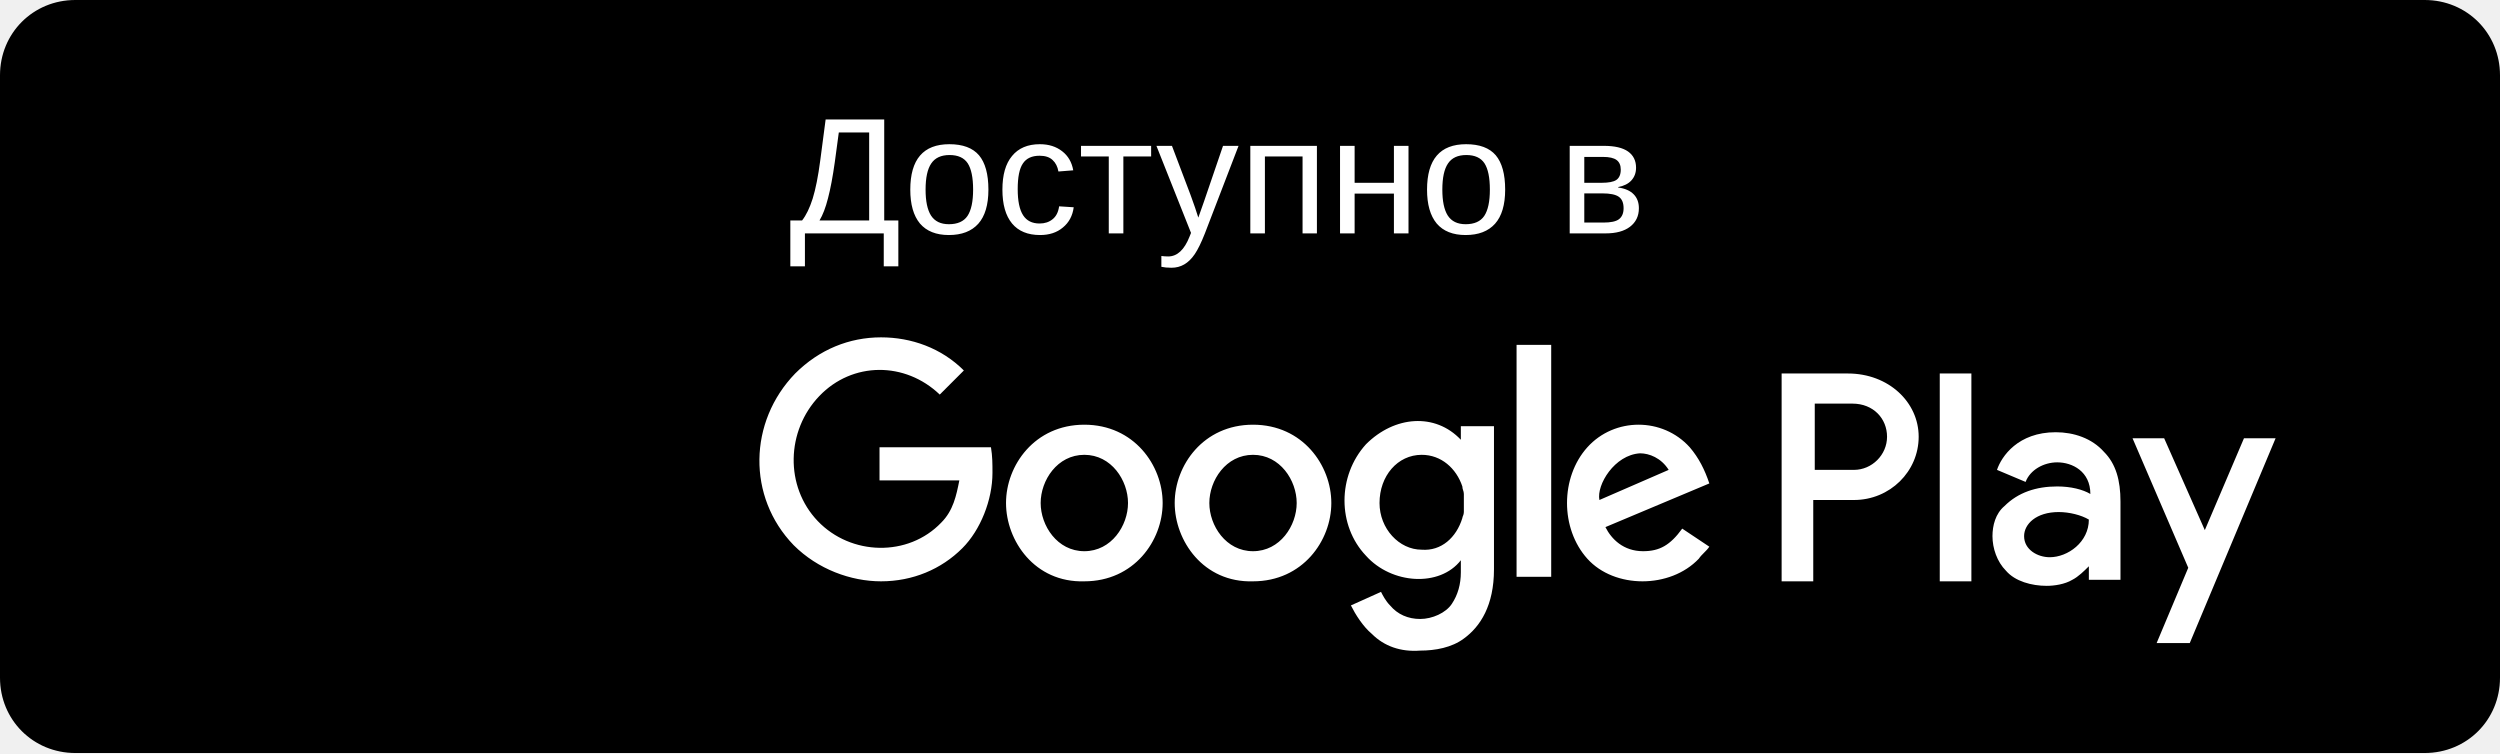
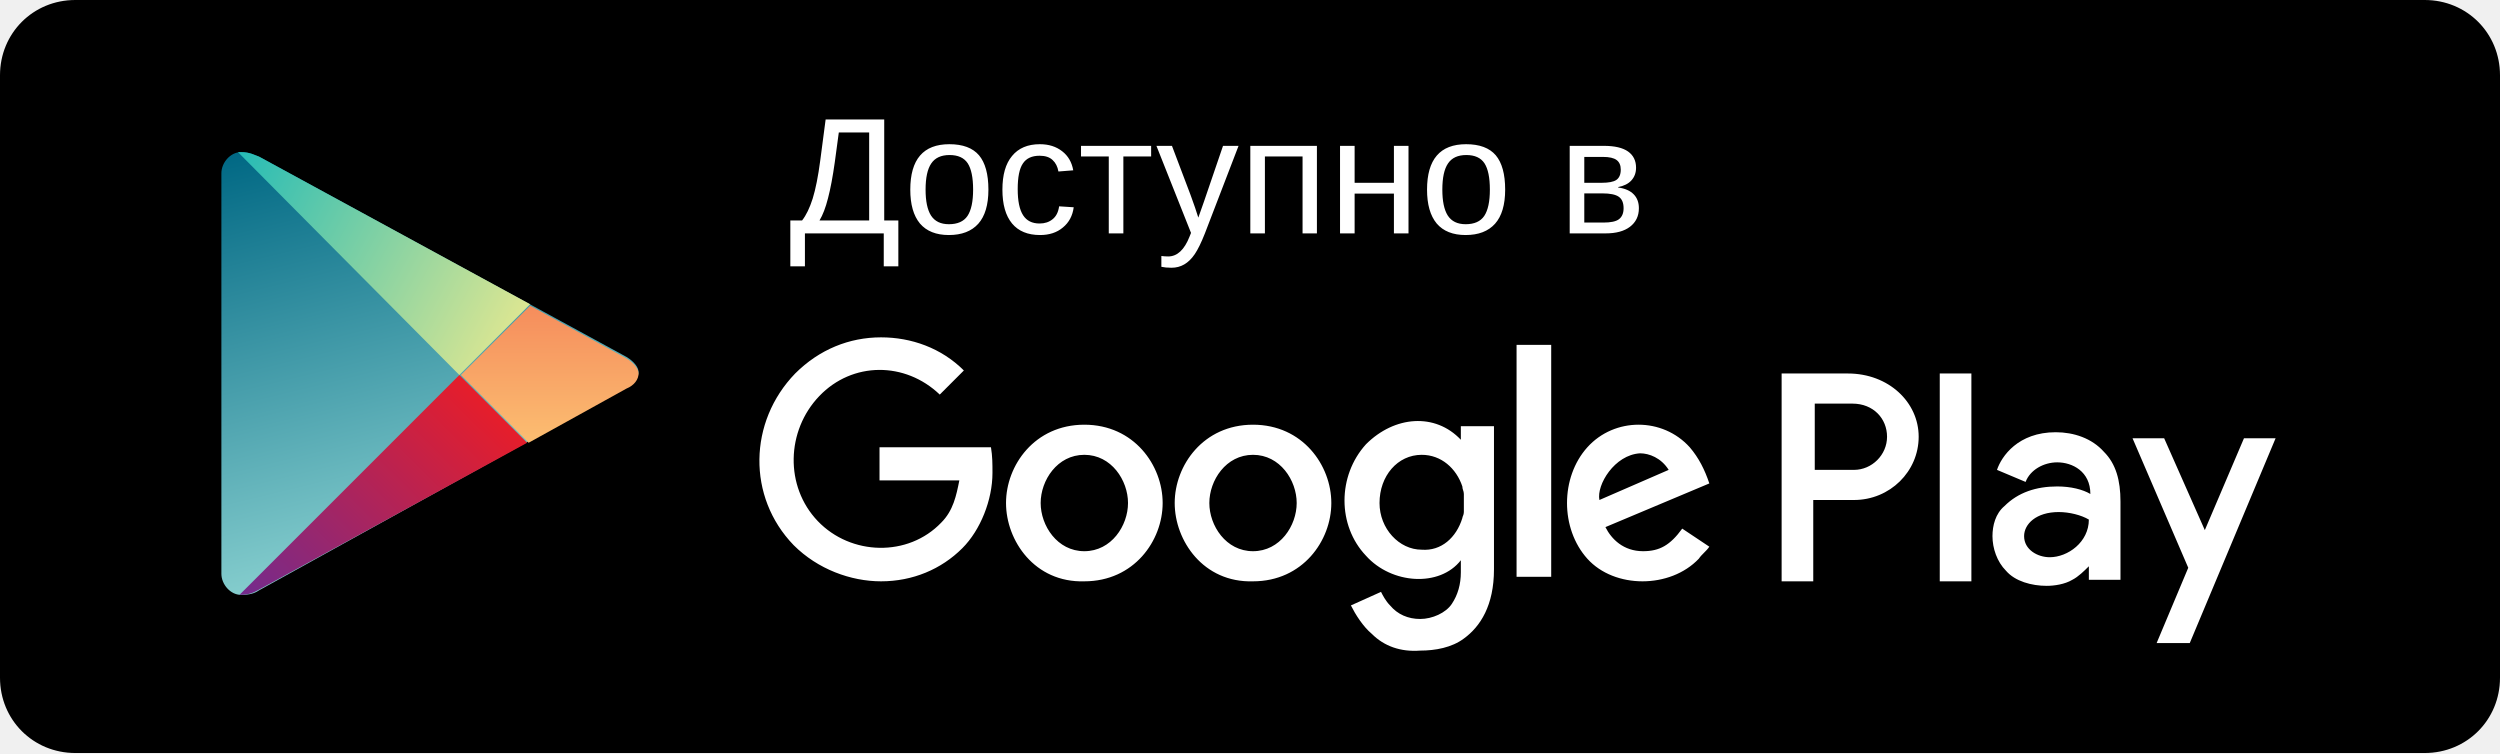
<svg xmlns="http://www.w3.org/2000/svg" viewBox="0 0 166 50">
  <path d="M161 50H5c-2.8 0-5-2.2-5-5V5c0-2.8 2.2-5 5-5h156c2.8 0 5 2.2 5 5v40c0 2.8-2.2 5-5 5z" />
  <path d="M91.1 42.1c-.6-.5-1.1-1.3-1.4-1.9l2-.9c.1.2.3.6.6.9.5.6 1.2.9 2 .9s1.7-.4 2.1-1 .6-1.3.6-2.1v-.8c-1.4 1.8-4.6 1.6-6.3-.3-1.9-2-1.9-5.3 0-7.4 1.9-1.9 4.6-2.1 6.3-.3v-.9h2.2v9.5c0 2.4-.9 3.8-2 4.6-.8.6-1.9.8-2.9.8-1.3.1-2.4-.3-3.2-1.1zm52.1.6l2.1-5-3.7-8.6h2.1l2.7 6.1 2.6-6.1h2.1l-5.7 13.6h-2.2zm-10-4.8c-.6-.6-.9-1.5-.9-2.3 0-.7.2-1.5.8-2 .9-.9 2.1-1.3 3.5-1.3.9 0 1.7.2 2.2.5 0-1.5-1.2-2.1-2.2-2.1-.9 0-1.8.5-2.1 1.3l-1.9-.8c.3-.9 1.4-2.5 3.9-2.5 1.2 0 2.4.4 3.2 1.3.8.8 1.1 1.9 1.1 3.3v5.2h-2.1v-.9c-.3.3-.7.7-1.1.9-.5.3-1.2.4-1.7.4-1 0-2.1-.3-2.7-1zm-66.4-4.5c0-2.5 1.9-5.2 5.2-5.2 3.3 0 5.2 2.7 5.2 5.2s-1.9 5.2-5.2 5.2c-3.3.1-5.2-2.7-5.2-5.2zm11.2 0c0-2.5 1.9-5.2 5.2-5.2 3.3 0 5.2 2.7 5.2 5.2s-1.9 5.2-5.2 5.2c-3.3.1-5.2-2.7-5.2-5.2zm-25.3 2.8c-3.1-3.2-3-8.2.1-11.4 1.6-1.6 3.6-2.4 5.7-2.4 2 0 4 .7 5.5 2.2l-1.6 1.6c-2.3-2.2-5.8-2.2-8 .1s-2.3 6-.1 8.3 6 2.4 8.2.1c.8-.8 1-1.8 1.2-2.8h-5.3v-2.2h7.4c.1.6.1 1.1.1 1.7 0 1.8-.8 3.8-2 5-1.4 1.4-3.3 2.2-5.4 2.2-2 0-4.2-.8-5.8-2.4zm52.7.9c-1.8-2-1.8-5.4 0-7.4s5-2 6.8 0c.6.7 1 1.5 1.3 2.4l-6.9 2.9c.4.8 1.2 1.6 2.5 1.6 1.1 0 1.8-.4 2.6-1.5l1.8 1.2c-.2.3-.5.5-.7.8-1.9 2-5.6 2-7.4 0zm12.9 1.5V24.8h4.4c2.7 0 4.7 1.9 4.7 4.2s-1.9 4.2-4.3 4.2h-2.7v5.4h-2.1zm10.5 0V24.8h2.1v13.8h-2.1zm-28.1-.3V22.9h2.3v15.4h-2.3zm38-3.8c-.5-.3-1.3-.5-2-.5-1.5 0-2.3.8-2.3 1.6 0 .9.9 1.4 1.7 1.4 1.2 0 2.6-1 2.6-2.5zm-63.8-1.1c0-1.5-1.1-3.2-2.9-3.2s-2.9 1.7-2.9 3.2 1.1 3.2 2.9 3.2 2.9-1.7 2.9-3.2zm11.2 0c0-1.5-1.1-3.2-2.9-3.2s-2.9 1.7-2.9 3.2 1.1 3.2 2.9 3.2 2.9-1.7 2.9-3.2zm11 1c0-.1.1-.2.1-.4V32.8c0-.2-.1-.3-.1-.5-.4-1.2-1.4-2.1-2.7-2.1-1.6 0-2.8 1.4-2.8 3.2 0 1.7 1.3 3.1 2.8 3.1 1.3.1 2.3-.8 2.7-2.1zm9.1-1.2l4.6-2c-.5-.8-1.3-1.1-1.9-1.1-1.7.1-2.9 2.1-2.7 3.1zm19.1-4.2c0-1.2-.9-2.2-2.3-2.2h-2.5v4.4h2.6c1.2 0 2.2-1 2.2-2.2z" fill="#fff" />
-   <linearGradient gradientUnits="userSpaceOnUse" x1="22.919" y1="40.678" x2="29.992" y2="11.633" gradientTransform="matrix(1 0 0 -1 0 49)">
+   <linearGradient id="aandblack" gradientUnits="userSpaceOnUse" x1="22.919" y1="40.678" x2="29.992" y2="11.633" gradientTransform="matrix(1 0 0 -1 0 49)">
    <stop offset="0" stop-color="#006884" />
    <stop offset="1" stop-color="#8ad1d0" />
  </linearGradient>
  <path d="M14.7 24.8V11.5c0-.7.6-1.4 1.3-1.4.6 0 .9.2 1.2.3l24.4 13.3c.5.3.8.7.8 1 0 .4-.3.8-.8 1L17.2 39.2c-.3.2-.6.3-1.2.3-.7 0-1.3-.7-1.3-1.4V24.8z" fill="url(#aandblack)" />
-   <linearGradient gradientUnits="userSpaceOnUse" x1="14.268" y1="36.53" x2="33.541" y2="26.111" gradientTransform="matrix(1 0 0 -1 0 49)">
+   <linearGradient id="bandblack" gradientUnits="userSpaceOnUse" x1="14.268" y1="36.53" x2="33.541" y2="26.111" gradientTransform="matrix(1 0 0 -1 0 49)">
    <stop offset="0" stop-color="#24bbb6" />
    <stop offset="1" stop-color="#dbe692" />
  </linearGradient>
  <path d="M30.5 24.9L15.8 10.1h.2c.6 0 .9.2 1.2.3l18 9.8-4.7 4.7z" fill="url(#bandblack)" />
-   <linearGradient gradientUnits="userSpaceOnUse" x1="36.5" y1="19.138" x2="36.5" y2="29.179" gradientTransform="matrix(1 0 0 -1 0 49)">
+   <linearGradient id="candblack" gradientUnits="userSpaceOnUse" x1="36.5" y1="19.138" x2="36.5" y2="29.179" gradientTransform="matrix(1 0 0 -1 0 49)">
    <stop offset="0" stop-color="#fcc072" />
    <stop offset="1" stop-color="#f58a5b" />
  </linearGradient>
  <path d="M35.1 29.4l-4.5-4.5 4.6-4.6 6.4 3.5c.5.3.8.7.8 1 0 .4-.3.8-.8 1l-6.5 3.6z" fill="url(#candblack)" />
-   <linearGradient gradientUnits="userSpaceOnUse" x1="17.994" y1="6.961" x2="33.218" y2="22.456" gradientTransform="matrix(1 0 0 -1 0 49)">
+   <linearGradient id="dandblack" gradientUnits="userSpaceOnUse" x1="17.994" y1="6.961" x2="33.218" y2="22.456" gradientTransform="matrix(1 0 0 -1 0 49)">
    <stop offset="0" stop-color="#712b8f" />
    <stop offset="1" stop-color="#ea1d27" />
  </linearGradient>
  <path d="M15.9 39.5l14.6-14.6 4.5 4.5-17.9 9.8c-.2.1-.5.3-1.2.3.1 0 .1 0 0 0z" fill="url(#dandblack)" />
-   <text transform="translate(52.4 15.497)" fill="#fff" font-family="'Helvetica Neue Cyr',Arial,'Nimbus Sans L',sans-serif" font-size="11">
-     Доступно в
-   </text>
+   <text transform="translate(52.4 15.497)" fill="#fff" font-family="'Helvetica Neue Cyr',Arial,'Nimbus Sans L',sans-serif" font-size="11">Доступно в</text>
</svg>
